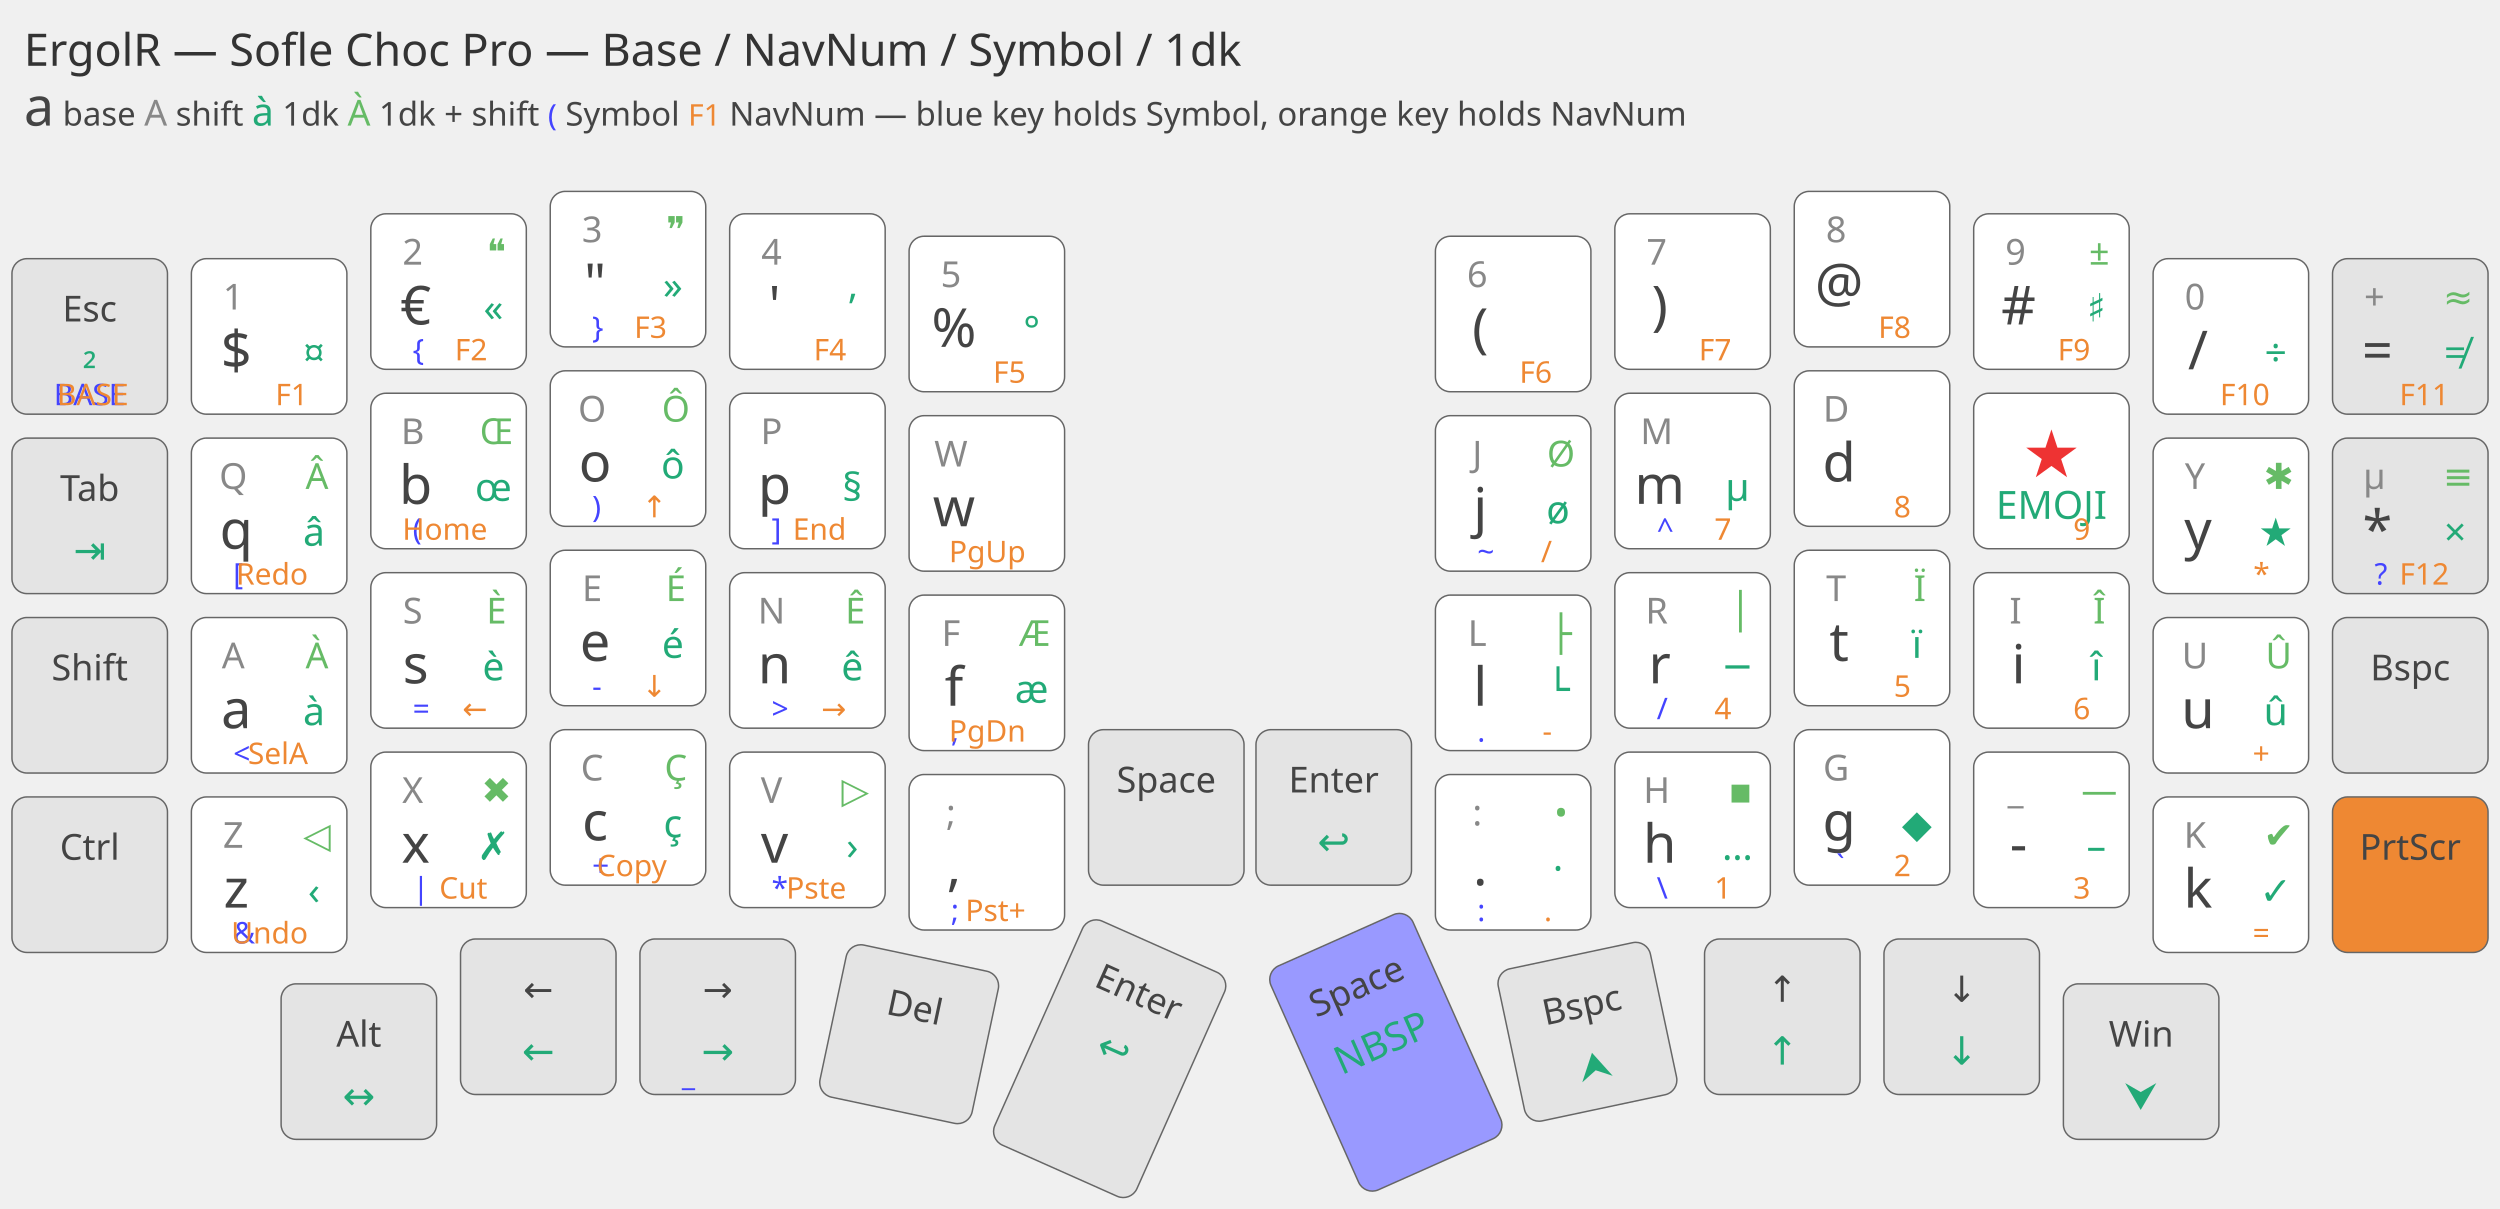
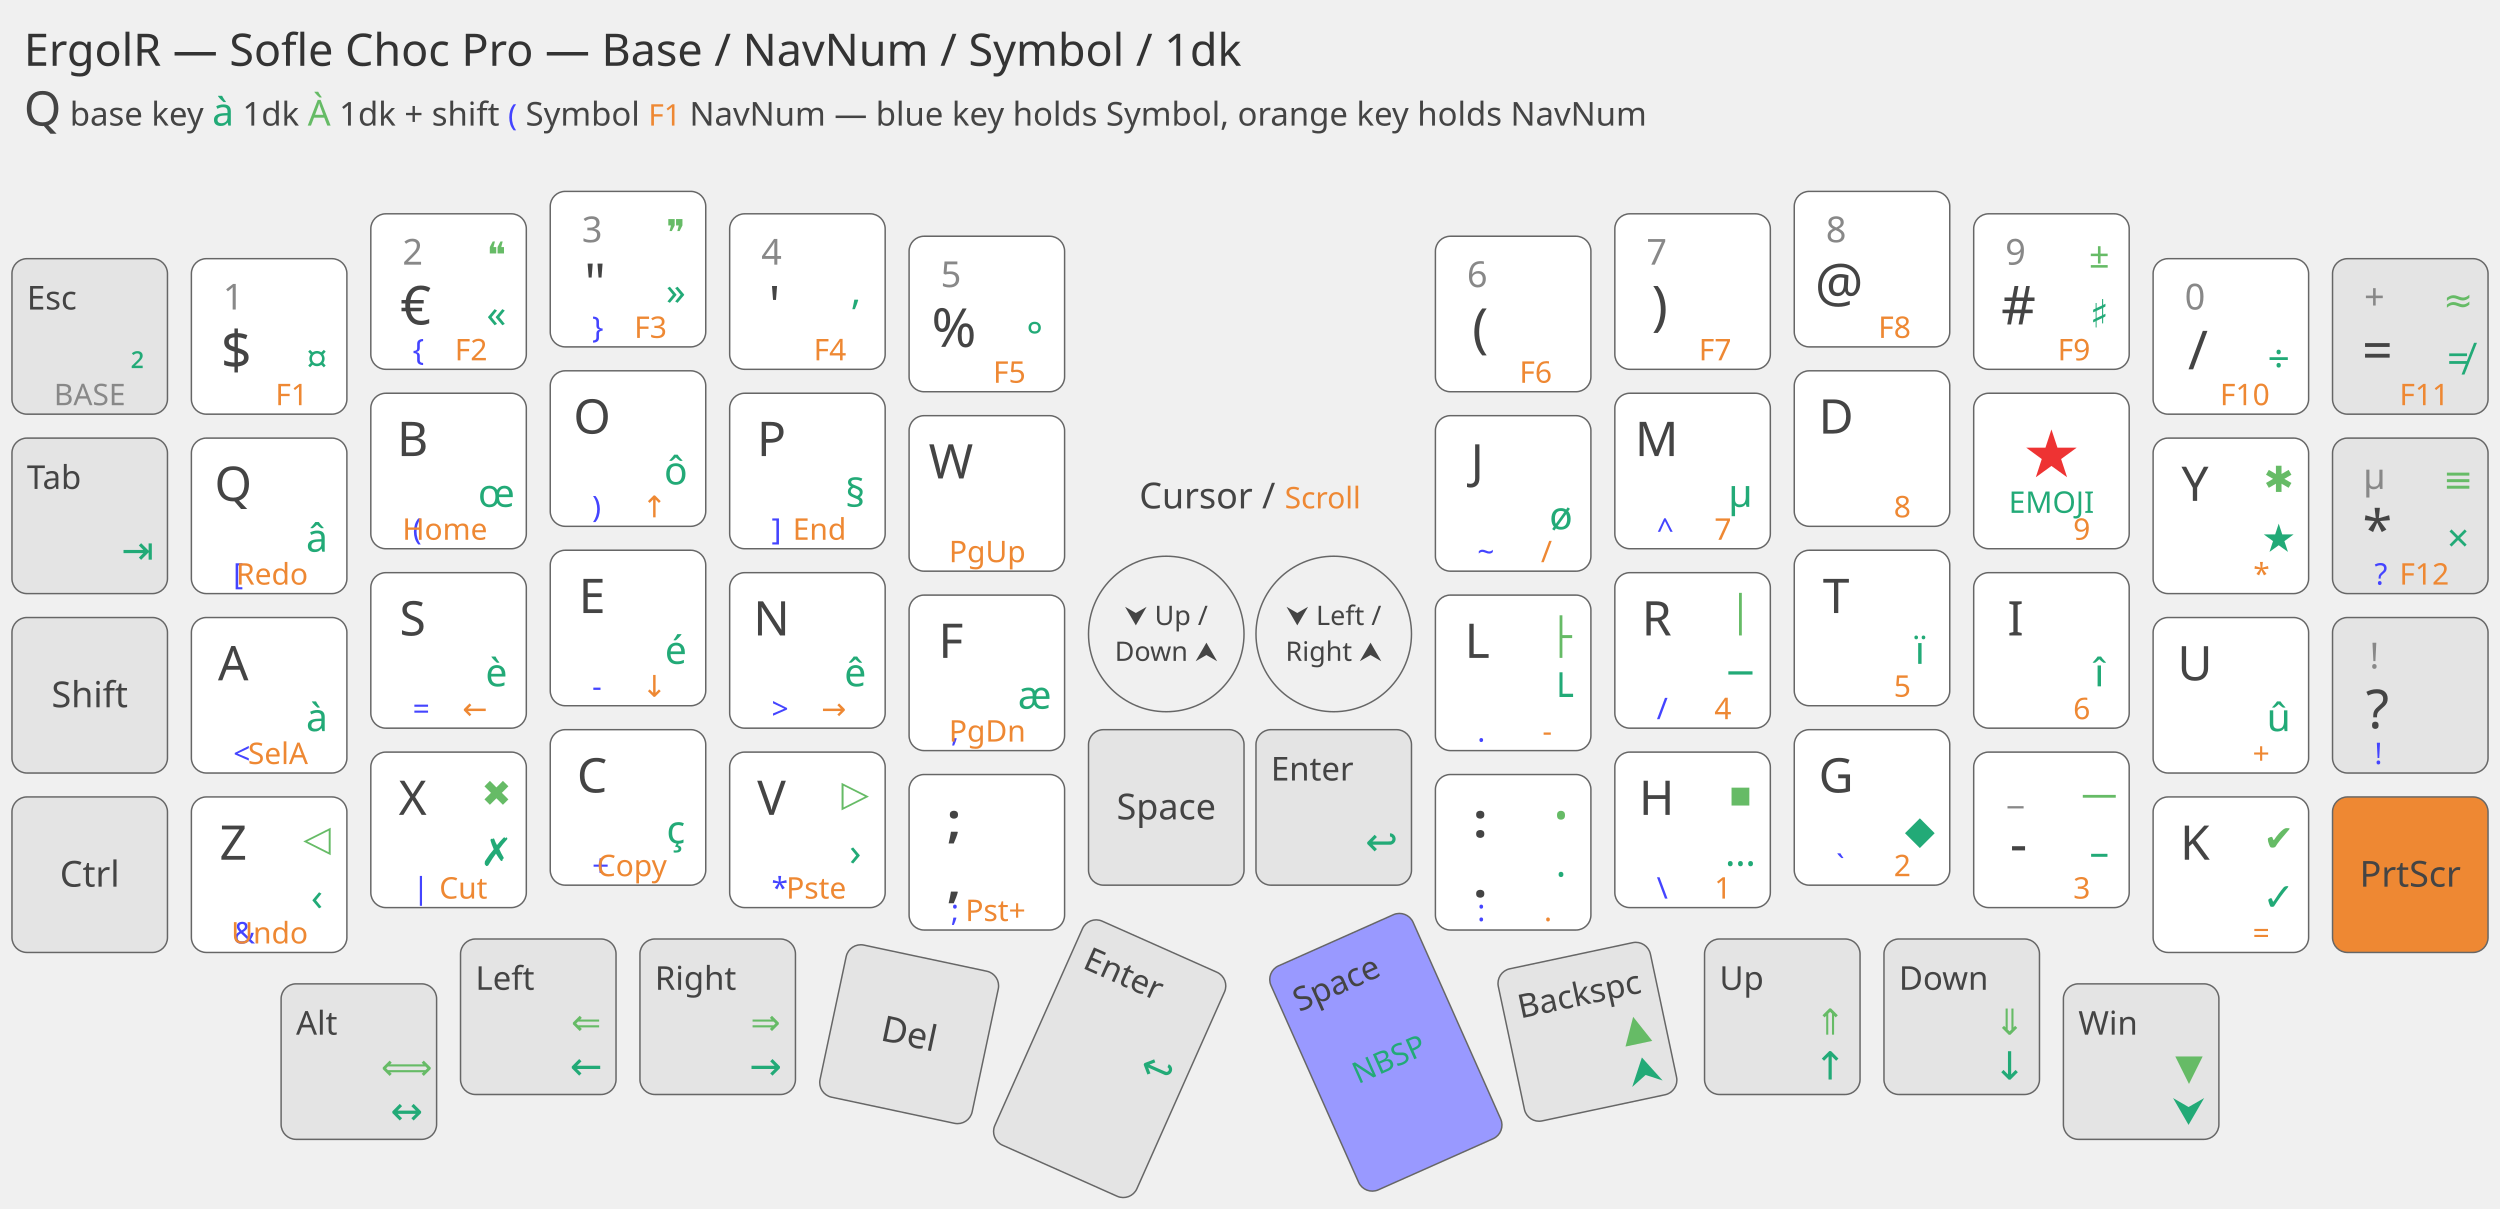
<svg xmlns="http://www.w3.org/2000/svg" viewBox="0 0 836 404">
  <style>
    :root { color-scheme: light dark; }
-     rect, path { fill: #fff; stroke: #666; stroke-width: .5px; }
+     rect, path, circle { fill: #fff; stroke: #666; stroke-width: .5px; }
    text { fill: #444; font: normal 18px sans-serif; text-anchor: middle; }

    .level1  { font-size: 18px; }
    .level2  { font-size: 12px; fill: #888; }
+     .letter  { font-size: 16px; }
+     .pair    { font-size: 16px; font-weight: bold; }
    .accent  { font-size: 13px; fill: #2a7; }
    .accent2 { font-size: 12px; fill: #6b6; }
    .sym     { font-size: 10px; fill: #44f; text-anchor: start; }
    .nav     { font-size: 10px; fill: #e83; text-anchor: end; }
    .cap     { font-size: 12px; }
-     .ghost   { font-size: 11px; fill: #aaa; }
-     .emoji   { font-size: 22px; }
+     .capTL   { font-size: 11px; text-anchor: start; }
+     .accent.word { font-size: 10px; }
+     .exit    { font-size: 10px; fill: #888; }
+     .ghost   { font-size: 11px; fill: #888; text-anchor: start; }
+     .emoji   { font-size: 21px; }
    .emoji.small { font-size: 15px; }
+     .ename   { font-size: 9px; fill: #888; }
    .deadKey { fill: #e33; }
    .big     { font-size: 22px; }
    .specialKey rect { fill: #e4e4e4; }
    .title   { font-size: 15px; text-anchor: start; fill: #333; }
    .legend  { font-size: 11px; text-anchor: start; }
+     .legend tspan { text-anchor: start; }
+     .encTitle { font-size: 12px; }
+     .encText  { font-size: 9px; }
+     .encoder circle { fill: #f0f0f0; }

    #left  { transform: translate(  4px, 124px); }
    #right { transform: translate(480px, 124px); }

    /* column stagger */
    .col_L { transform: translate(  0px, 22.5px); }
    .col_1 { transform: translate( 60px, 22.5px); }
    .col_2 { transform: translate(120px,  7.5px); }
    .col_3 { transform: translate(180px,  0.0px); }
    .col_4 { transform: translate(240px,  7.5px); }
    .col_5 { transform: translate(300px, 15.0px); }
    .ext_L { transform: translate(360px, 120.0px); }

    .col_6 { transform: translate(  0px, 15.0px); }
    .col_7 { transform: translate( 60px,  7.5px); }
    .col_8 { transform: translate(120px,  0.0px); }
    .col_9 { transform: translate(180px,  7.5px); }
    .col_0 { transform: translate(240px, 22.5px); }
    .col_R { transform: translate(300px, 22.5px); }
    .ext_R { transform: translate(-60px, 120.0px); }

    /* thumb clusters, positioned with magic numbers */
    .thb_1 { transform: translate( 90px, 205px); }
    .thb_2 { transform: translate(150px, 190px); }
    .thb_3 { transform: translate(210px, 190px); }
    .thb_4 { transform: translate(280px, 191px); }
    .thb_5 { transform: translate(360px, 182px); }
    .thb_4 g { transform: rotate(12deg); }
    .thb_5 g { transform: rotate(24deg); }

    .thb_0 { transform: translate(210px, 205px); }
    .thb_9 { transform: translate(150px, 190px); }
    .thb_8 { transform: translate( 90px, 190px); }
    .thb_7 { transform: translate( 20px, 201px); }
    .thb_6 { transform: translate(-57px, 201px); }
    .thb_7 g { transform: rotate(-12deg); }
    .thb_6 g { transform: rotate(-24deg); }

    /* the two layer keys carry the colour of the layer they reach */
    #sym rect { fill: #99f; }
    #nav rect { fill: #e83; }
    #dk  rect { fill: #f99; }

    @media (prefers-color-scheme: dark) {
-       rect, path       { fill: #444; }
+       rect, path, circle { fill: #444; }
      text             { fill: #bbb; }
      .specialKey rect { fill: #333; }
+       .encoder circle  { fill: #3a3a3a; }
      .level2          { fill: #888; }
      .accent          { fill: #6b6; }
      .accent2         { fill: #4a4; }
-       .ghost           { fill: #777; }
+       .ghost           { fill: #999; }
+       .ename           { fill: #999; }
      .title           { fill: #ccc; }
+       .exit            { fill: #999; }
      #sym rect        { fill: #77d; }
      #nav rect        { fill: #c72; }
      #dk  rect        { fill: #b44; }
      #sym text, #nav text, #dk text { fill: #fff; }
    }
  </style>
  <text x="8" y="22" class="title">ErgolR — Sofle Choc Pro — Base / NavNum / Symbol / 1dk</text>
  <text x="8" y="42" class="legend">
-     <tspan class="level1">a</tspan> base  <tspan class="level2">A</tspan> shift  <tspan class="accent">à</tspan> 1dk  <tspan class="accent2">À</tspan> 1dk + shift  <tspan class="sym">(</tspan> Symbol  <tspan class="nav">F1</tspan> NavNum  — blue key holds Symbol, orange key holds NavNum</text>
+     <tspan class="letter">Q</tspan> base key  <tspan class="accent">à</tspan> 1dk  <tspan class="accent2">À</tspan> 1dk + shift  <tspan class="sym">(</tspan> Symbol  <tspan class="nav">F1</tspan> NavNum  — blue key holds Symbol, orange key holds NavNum</text>
+   <g class="encoder">
+     <text x="418" y="170" class="encTitle">
+       <tspan>Cursor</tspan> / <tspan class="nav" style="text-anchor: middle">Scroll</tspan>
+     </text>
+     <circle cx="390" cy="212" r="26" />
+     <text x="390" y="209" class="encText">⮟ Up /</text>
+     <text x="390" y="221" class="encText">Down ⮝</text>
+     <circle cx="446" cy="212" r="26" />
+     <text x="446" y="209" class="encText">⮟ Left /</text>
+     <text x="446" y="221" class="encText">Right ⮝</text>
+   </g>
  <g id="left">
    <g class="col_L specialKey">
      <g transform="translate(0 -60)">
        <rect width="52" height="52" rx="5" ry="5" />
-         <text x="26" y="21" class="cap">Esc</text>
-         <text x="26" y="42" class="accent">²</text>
-         <text x="14" y="49" class="sym">BASE</text>
-         <text x="39" y="49" class="nav">BASE</text>
-       </g>
-       <g transform="translate(0 0)">
-         <rect width="52" height="52" rx="5" ry="5" />
-         <text x="26" y="21" class="cap">Tab</text>
-         <text x="26" y="42" class="accent">⇥</text>
-       </g>
-       <g transform="translate(0 60)">
-         <rect width="52" height="52" rx="5" ry="5" />
-         <text x="26" y="21" class="cap">Shift</text>
-       </g>
-       <g transform="translate(0 120)">
-         <rect width="52" height="52" rx="5" ry="5" />
-         <text x="26" y="21" class="cap">Ctrl</text>
+         <text x="5" y="17" class="capTL">Esc</text>
+         <text x="42" y="42" class="accent">²</text>
+         <text x="26" y="49" class="exit">BASE</text>
+       </g>
+       <g transform="translate(0 0)">
+         <rect width="52" height="52" rx="5" ry="5" />
+         <text x="5" y="17" class="capTL">Tab</text>
+         <text x="42" y="42" class="accent">⇥</text>
+       </g>
+       <g transform="translate(0 60)">
+         <rect width="52" height="52" rx="5" ry="5" />
+         <text x="26" y="30" class="cap">Shift</text>
+       </g>
+       <g transform="translate(0 120)">
+         <rect width="52" height="52" rx="5" ry="5" />
+         <text x="26" y="30" class="cap">Ctrl</text>
      </g>
    </g>
    <g class="col_1">
      <g transform="translate(0 -60)">
        <rect width="52" height="52" rx="5" ry="5" />
        <text x="14" y="17" class="level2">1</text>
        <text x="15" y="37" class="level1">$</text>
-         <text x="41" y="36" class="accent">¤</text>
+         <text x="42" y="38" class="accent">¤</text>
        <text x="39" y="49" class="nav">F1</text>
      </g>
      <g transform="translate(0 0)">
        <rect width="52" height="52" rx="5" ry="5" />
-         <text x="14" y="17" class="level2">Q</text>
-         <text x="15" y="37" class="level1">q</text>
-         <text x="42" y="17" class="accent2">Â</text>
-         <text x="41" y="36" class="accent">â</text>
+         <text x="14" y="21" class="letter">Q</text>
+         <text x="42" y="38" class="accent">â</text>
        <text x="14" y="49" class="sym">[</text>
        <text x="39" y="49" class="nav">Redo</text>
      </g>
      <g transform="translate(0 60)">
        <rect width="52" height="52" rx="5" ry="5" />
-         <text x="14" y="17" class="level2">A</text>
-         <text x="15" y="37" class="level1">a</text>
-         <text x="42" y="17" class="accent2">À</text>
-         <text x="41" y="36" class="accent">à</text>
+         <text x="14" y="21" class="letter">A</text>
+         <text x="42" y="38" class="accent">à</text>
        <text x="14" y="49" class="sym">&lt;</text>
        <text x="39" y="49" class="nav">SelA</text>
      </g>
      <g transform="translate(0 120)">
        <rect width="52" height="52" rx="5" ry="5" />
-         <text x="14" y="17" class="level2">Z</text>
-         <text x="15" y="37" class="level1">z</text>
-         <text x="42" y="17" class="accent2">◁</text>
-         <text x="41" y="36" class="accent">‹</text>
+         <text x="14" y="21" class="letter">Z</text>
+         <text x="42" y="18" class="accent2">◁</text>
+         <text x="42" y="38" class="accent">‹</text>
        <text x="14" y="49" class="sym">&amp;</text>
        <text x="39" y="49" class="nav">Undo</text>
      </g>
    </g>
    <g class="col_2">
      <g transform="translate(0 -60)">
        <rect width="52" height="52" rx="5" ry="5" />
        <text x="14" y="17" class="level2">2</text>
        <text x="15" y="37" class="level1">€</text>
-         <text x="42" y="17" class="accent2">❝</text>
-         <text x="41" y="36" class="accent">«</text>
+         <text x="42" y="18" class="accent2">❝</text>
+         <text x="42" y="38" class="accent">«</text>
        <text x="14" y="49" class="sym">{</text>
        <text x="39" y="49" class="nav">F2</text>
      </g>
      <g transform="translate(0 0)">
        <rect width="52" height="52" rx="5" ry="5" />
-         <text x="14" y="17" class="level2">B</text>
-         <text x="15" y="37" class="level1">b</text>
-         <text x="42" y="17" class="accent2">Œ</text>
-         <text x="41" y="36" class="accent">œ</text>
+         <text x="14" y="21" class="letter">B</text>
+         <text x="42" y="38" class="accent">œ</text>
        <text x="14" y="49" class="sym">(</text>
        <text x="39" y="49" class="nav">Home</text>
      </g>
      <g transform="translate(0 60)">
        <rect width="52" height="52" rx="5" ry="5" />
-         <text x="14" y="17" class="level2">S</text>
-         <text x="15" y="37" class="level1">s</text>
-         <text x="42" y="17" class="accent2">È</text>
-         <text x="41" y="36" class="accent">è</text>
+         <text x="14" y="21" class="letter">S</text>
+         <text x="42" y="38" class="accent">è</text>
        <text x="14" y="49" class="sym">=</text>
        <text x="39" y="49" class="nav">←</text>
      </g>
      <g transform="translate(0 120)">
        <rect width="52" height="52" rx="5" ry="5" />
-         <text x="14" y="17" class="level2">X</text>
-         <text x="15" y="37" class="level1">x</text>
-         <text x="42" y="17" class="accent2">✖</text>
-         <text x="41" y="36" class="accent">✗</text>
+         <text x="14" y="21" class="letter">X</text>
+         <text x="42" y="18" class="accent2">✖</text>
+         <text x="42" y="38" class="accent">✗</text>
        <text x="14" y="49" class="sym">|</text>
        <text x="39" y="49" class="nav">Cut</text>
      </g>
    </g>
    <g class="col_3">
      <g transform="translate(0 -60)">
        <rect width="52" height="52" rx="5" ry="5" />
        <text x="14" y="17" class="level2">3</text>
        <text x="15" y="37" class="level1">"</text>
-         <text x="42" y="17" class="accent2">❞</text>
-         <text x="41" y="36" class="accent">»</text>
+         <text x="42" y="18" class="accent2">❞</text>
+         <text x="42" y="38" class="accent">»</text>
        <text x="14" y="49" class="sym">}</text>
        <text x="39" y="49" class="nav">F3</text>
      </g>
      <g transform="translate(0 0)">
        <rect width="52" height="52" rx="5" ry="5" />
-         <text x="14" y="17" class="level2">O</text>
-         <text x="15" y="37" class="level1">o</text>
-         <text x="42" y="17" class="accent2">Ô</text>
-         <text x="41" y="36" class="accent">ô</text>
+         <text x="14" y="21" class="letter">O</text>
+         <text x="42" y="38" class="accent">ô</text>
        <text x="14" y="49" class="sym">)</text>
        <text x="39" y="49" class="nav">↑</text>
      </g>
      <g transform="translate(0 60)">
        <rect width="52" height="52" rx="5" ry="5" />
-         <text x="14" y="17" class="level2">E</text>
-         <text x="15" y="37" class="level1">e</text>
-         <text x="42" y="17" class="accent2">É</text>
-         <text x="41" y="36" class="accent">é</text>
+         <text x="14" y="21" class="letter">E</text>
+         <text x="42" y="38" class="accent">é</text>
        <text x="14" y="49" class="sym">-</text>
        <text x="39" y="49" class="nav">↓</text>
      </g>
      <g transform="translate(0 120)">
        <rect width="52" height="52" rx="5" ry="5" />
-         <text x="14" y="17" class="level2">C</text>
-         <text x="15" y="37" class="level1">c</text>
-         <text x="42" y="17" class="accent2">Ç</text>
-         <text x="41" y="36" class="accent">ç</text>
+         <text x="14" y="21" class="letter">C</text>
+         <text x="42" y="38" class="accent">ç</text>
        <text x="14" y="49" class="sym">+</text>
        <text x="39" y="49" class="nav">Copy</text>
      </g>
    </g>
    <g class="col_4">
      <g transform="translate(0 -60)">
        <rect width="52" height="52" rx="5" ry="5" />
        <text x="14" y="17" class="level2">4</text>
        <text x="15" y="37" class="level1">'</text>
-         <text x="41" y="36" class="accent">’</text>
+         <text x="42" y="38" class="accent">’</text>
        <text x="39" y="49" class="nav">F4</text>
      </g>
      <g transform="translate(0 0)">
        <rect width="52" height="52" rx="5" ry="5" />
-         <text x="14" y="17" class="level2">P</text>
-         <text x="15" y="37" class="level1">p</text>
-         <text x="41" y="36" class="accent">§</text>
+         <text x="14" y="21" class="letter">P</text>
+         <text x="42" y="38" class="accent">§</text>
        <text x="14" y="49" class="sym">]</text>
        <text x="39" y="49" class="nav">End</text>
      </g>
      <g transform="translate(0 60)">
        <rect width="52" height="52" rx="5" ry="5" />
-         <text x="14" y="17" class="level2">N</text>
-         <text x="15" y="37" class="level1">n</text>
-         <text x="42" y="17" class="accent2">Ê</text>
-         <text x="41" y="36" class="accent">ê</text>
+         <text x="14" y="21" class="letter">N</text>
+         <text x="42" y="38" class="accent">ê</text>
        <text x="14" y="49" class="sym">&gt;</text>
        <text x="39" y="49" class="nav">→</text>
      </g>
      <g transform="translate(0 120)">
        <rect width="52" height="52" rx="5" ry="5" />
-         <text x="14" y="17" class="level2">V</text>
-         <text x="15" y="37" class="level1">v</text>
-         <text x="42" y="17" class="accent2">▷</text>
-         <text x="41" y="36" class="accent">›</text>
+         <text x="14" y="21" class="letter">V</text>
+         <text x="42" y="18" class="accent2">▷</text>
+         <text x="42" y="38" class="accent">›</text>
        <text x="14" y="49" class="sym">*</text>
        <text x="39" y="49" class="nav">Pste</text>
      </g>
    </g>
    <g class="col_5">
      <g transform="translate(0 -60)">
        <rect width="52" height="52" rx="5" ry="5" />
        <text x="14" y="17" class="level2">5</text>
        <text x="15" y="37" class="level1">%</text>
-         <text x="41" y="36" class="accent">°</text>
+         <text x="42" y="38" class="accent">°</text>
        <text x="39" y="49" class="nav">F5</text>
      </g>
      <g transform="translate(0 0)">
        <rect width="52" height="52" rx="5" ry="5" />
-         <text x="14" y="17" class="level2">W</text>
-         <text x="15" y="37" class="level1">w</text>
+         <text x="14" y="21" class="letter">W</text>
        <text x="39" y="49" class="nav">PgUp</text>
      </g>
      <g transform="translate(0 60)">
        <rect width="52" height="52" rx="5" ry="5" />
-         <text x="14" y="17" class="level2">F</text>
-         <text x="15" y="37" class="level1">f</text>
-         <text x="42" y="17" class="accent2">Æ</text>
-         <text x="41" y="36" class="accent">æ</text>
+         <text x="14" y="21" class="letter">F</text>
+         <text x="42" y="38" class="accent">æ</text>
        <text x="14" y="49" class="sym">,</text>
        <text x="39" y="49" class="nav">PgDn</text>
      </g>
      <g transform="translate(0 120)">
        <rect width="52" height="52" rx="5" ry="5" />
-         <text x="14" y="17" class="level2">;</text>
-         <text x="15" y="37" class="level1">,</text>
+         <text x="15" y="21" class="pair">;</text>
+         <text x="15" y="41" class="pair">,</text>
        <text x="14" y="49" class="sym">;</text>
        <text x="39" y="49" class="nav">Pst+</text>
      </g>
    </g>
    <g class="ext_L specialKey">
      <g>
        <rect width="52" height="52" rx="5" ry="5" />
-         <text x="26" y="21" class="cap">Space</text>
+         <text x="26" y="30" class="cap">Space</text>
      </g>
    </g>
    <g class="thb_5 specialKey">
      <g>
        <rect width="52" height="82" rx="5" ry="5" />
-         <text x="26" y="21" class="cap">Enter</text>
-         <text x="26" y="42" class="accent">↩</text>
+         <text x="5" y="17" class="capTL">Enter</text>
+         <text x="42" y="42" class="accent">↩</text>
      </g>
    </g>
    <g class="thb_4 specialKey">
      <g>
        <rect width="52" height="52" rx="5" ry="5" />
-         <text x="26" y="21" class="cap">Del</text>
+         <text x="26" y="30" class="cap">Del</text>
      </g>
    </g>
    <g class="thb_3 specialKey">
      <g>
        <rect width="52" height="52" rx="5" ry="5" />
-         <text x="26" y="21" class="cap">→</text>
-         <text x="26" y="42" class="accent">→</text>
-         <text x="14" y="49" class="sym">_</text>
+         <text x="5" y="17" class="capTL">Right</text>
+         <text x="42" y="32" class="accent2">⇒</text>
+         <text x="42" y="47" class="accent">→</text>
      </g>
    </g>
    <g class="thb_2 specialKey">
      <g>
        <rect width="52" height="52" rx="5" ry="5" />
-         <text x="26" y="21" class="cap">←</text>
-         <text x="26" y="42" class="accent">←</text>
+         <text x="5" y="17" class="capTL">Left</text>
+         <text x="42" y="32" class="accent2">⇐</text>
+         <text x="42" y="47" class="accent">←</text>
      </g>
    </g>
    <g class="thb_1 specialKey">
      <g>
        <rect width="52" height="52" rx="5" ry="5" />
-         <text x="26" y="21" class="cap">Alt</text>
-         <text x="26" y="42" class="accent">↔</text>
+         <text x="5" y="17" class="capTL">Alt</text>
+         <text x="42" y="32" class="accent2">⟺</text>
+         <text x="42" y="47" class="accent">↔</text>
      </g>
    </g>
  </g>
  <g id="right">
    <g class="col_6">
      <g transform="translate(0 -60)">
        <rect width="52" height="52" rx="5" ry="5" />
        <text x="14" y="17" class="level2">6</text>
        <text x="15" y="37" class="level1">(</text>
        <text x="39" y="49" class="nav">F6</text>
      </g>
      <g transform="translate(0 0)">
        <rect width="52" height="52" rx="5" ry="5" />
-         <text x="14" y="17" class="level2">J</text>
-         <text x="15" y="37" class="level1">j</text>
-         <text x="42" y="17" class="accent2">Ø</text>
-         <text x="41" y="36" class="accent">ø</text>
+         <text x="14" y="21" class="letter">J</text>
+         <text x="42" y="38" class="accent">ø</text>
        <text x="14" y="49" class="sym">~</text>
        <text x="39" y="49" class="nav">/</text>
      </g>
      <g transform="translate(0 60)">
        <rect width="52" height="52" rx="5" ry="5" />
-         <text x="14" y="17" class="level2">L</text>
-         <text x="15" y="37" class="level1">l</text>
-         <text x="42" y="17" class="accent2">├</text>
-         <text x="41" y="36" class="accent">└</text>
+         <text x="14" y="21" class="letter">L</text>
+         <text x="42" y="18" class="accent2">├</text>
+         <text x="42" y="38" class="accent">└</text>
        <text x="14" y="49" class="sym">.</text>
        <text x="39" y="49" class="nav">-</text>
      </g>
      <g transform="translate(0 120)">
        <rect width="52" height="52" rx="5" ry="5" />
-         <text x="14" y="17" class="level2">:</text>
-         <text x="15" y="37" class="level1">.</text>
-         <text x="42" y="17" class="accent2">•</text>
-         <text x="41" y="36" class="accent">·</text>
+         <text x="15" y="21" class="pair">:</text>
+         <text x="15" y="41" class="pair">.</text>
+         <text x="42" y="18" class="accent2">•</text>
+         <text x="42" y="38" class="accent">·</text>
        <text x="14" y="49" class="sym">:</text>
        <text x="39" y="49" class="nav">.</text>
      </g>
    </g>
    <g class="col_7">
      <g transform="translate(0 -60)">
        <rect width="52" height="52" rx="5" ry="5" />
        <text x="14" y="17" class="level2">7</text>
        <text x="15" y="37" class="level1">)</text>
        <text x="39" y="49" class="nav">F7</text>
      </g>
      <g transform="translate(0 0)">
        <rect width="52" height="52" rx="5" ry="5" />
-         <text x="14" y="17" class="level2">M</text>
-         <text x="15" y="37" class="level1">m</text>
-         <text x="41" y="36" class="accent">µ</text>
+         <text x="14" y="21" class="letter">M</text>
+         <text x="42" y="38" class="accent">µ</text>
        <text x="14" y="49" class="sym">^</text>
        <text x="39" y="49" class="nav">7</text>
      </g>
      <g transform="translate(0 60)">
        <rect width="52" height="52" rx="5" ry="5" />
-         <text x="14" y="17" class="level2">R</text>
-         <text x="15" y="37" class="level1">r</text>
-         <text x="42" y="17" class="accent2">│</text>
-         <text x="41" y="36" class="accent">─</text>
+         <text x="14" y="21" class="letter">R</text>
+         <text x="42" y="18" class="accent2">│</text>
+         <text x="42" y="38" class="accent">─</text>
        <text x="14" y="49" class="sym">/</text>
        <text x="39" y="49" class="nav">4</text>
      </g>
      <g transform="translate(0 120)">
        <rect width="52" height="52" rx="5" ry="5" />
-         <text x="14" y="17" class="level2">H</text>
-         <text x="15" y="37" class="level1">h</text>
-         <text x="42" y="17" class="accent2">▪</text>
-         <text x="41" y="36" class="accent">…</text>
+         <text x="14" y="21" class="letter">H</text>
+         <text x="42" y="18" class="accent2">▪</text>
+         <text x="42" y="38" class="accent">…</text>
        <text x="14" y="49" class="sym">\</text>
        <text x="39" y="49" class="nav">1</text>
      </g>
    </g>
    <g class="col_8">
      <g transform="translate(0 -60)">
        <rect width="52" height="52" rx="5" ry="5" />
        <text x="14" y="17" class="level2">8</text>
        <text x="15" y="37" class="level1">@</text>
        <text x="39" y="49" class="nav">F8</text>
      </g>
      <g transform="translate(0 0)">
        <rect width="52" height="52" rx="5" ry="5" />
-         <text x="14" y="17" class="level2">D</text>
-         <text x="15" y="37" class="level1">d</text>
+         <text x="14" y="21" class="letter">D</text>
        <text x="39" y="49" class="nav">8</text>
      </g>
      <g transform="translate(0 60)">
        <rect width="52" height="52" rx="5" ry="5" />
-         <text x="14" y="17" class="level2">T</text>
-         <text x="15" y="37" class="level1">t</text>
-         <text x="42" y="17" class="accent2">Ï</text>
-         <text x="41" y="36" class="accent">ï</text>
+         <text x="14" y="21" class="letter">T</text>
+         <text x="42" y="38" class="accent">ï</text>
        <text x="39" y="49" class="nav">5</text>
      </g>
      <g transform="translate(0 120)">
        <rect width="52" height="52" rx="5" ry="5" />
-         <text x="14" y="17" class="level2">G</text>
-         <text x="15" y="37" class="level1">g</text>
-         <text x="41" y="36" class="accent">◆</text>
+         <text x="14" y="21" class="letter">G</text>
+         <text x="42" y="38" class="accent">◆</text>
        <text x="14" y="49" class="sym">`</text>
        <text x="39" y="49" class="nav">2</text>
      </g>
    </g>
    <g class="col_9">
      <g transform="translate(0 -60)">
        <rect width="52" height="52" rx="5" ry="5" />
        <text x="14" y="17" class="level2">9</text>
        <text x="15" y="37" class="level1">#</text>
-         <text x="42" y="17" class="accent2">±</text>
-         <text x="41" y="36" class="accent">♯</text>
+         <text x="42" y="18" class="accent2">±</text>
+         <text x="42" y="38" class="accent">♯</text>
        <text x="39" y="49" class="nav">F9</text>
      </g>
      <g transform="translate(0 0)">
        <rect width="52" height="52" rx="5" ry="5" />
        <text x="26" y="28" class="deadKey big">★</text>
-         <text x="26" y="42" class="accent">EMOJI</text>
+         <text x="26" y="40" class="accent word">EMOJI</text>
        <text x="39" y="49" class="nav">9</text>
      </g>
      <g transform="translate(0 60)">
        <rect width="52" height="52" rx="5" ry="5" />
-         <text x="14" y="17" class="level2">I</text>
-         <text x="15" y="37" class="level1">i</text>
-         <text x="42" y="17" class="accent2">Î</text>
-         <text x="41" y="36" class="accent">î</text>
+         <text x="14" y="21" class="letter">I</text>
+         <text x="42" y="38" class="accent">î</text>
        <text x="39" y="49" class="nav">6</text>
      </g>
      <g transform="translate(0 120)">
        <rect width="52" height="52" rx="5" ry="5" />
        <text x="14" y="17" class="level2">_</text>
        <text x="15" y="37" class="level1">-</text>
-         <text x="42" y="17" class="accent2">—</text>
-         <text x="41" y="36" class="accent">–</text>
+         <text x="42" y="18" class="accent2">—</text>
+         <text x="42" y="38" class="accent">–</text>
        <text x="39" y="49" class="nav">3</text>
      </g>
    </g>
    <g class="col_0">
      <g transform="translate(0 -60)">
        <rect width="52" height="52" rx="5" ry="5" />
        <text x="14" y="17" class="level2">0</text>
        <text x="15" y="37" class="level1">/</text>
-         <text x="41" y="36" class="accent">÷</text>
+         <text x="42" y="38" class="accent">÷</text>
        <text x="39" y="49" class="nav">F10</text>
      </g>
      <g transform="translate(0 0)">
        <rect width="52" height="52" rx="5" ry="5" />
-         <text x="14" y="17" class="level2">Y</text>
-         <text x="15" y="37" class="level1">y</text>
-         <text x="42" y="17" class="accent2">✱</text>
-         <text x="41" y="36" class="accent">★</text>
+         <text x="14" y="21" class="letter">Y</text>
+         <text x="42" y="18" class="accent2">✱</text>
+         <text x="42" y="38" class="accent">★</text>
        <text x="39" y="49" class="nav">*</text>
      </g>
      <g transform="translate(0 60)">
        <rect width="52" height="52" rx="5" ry="5" />
-         <text x="14" y="17" class="level2">U</text>
-         <text x="15" y="37" class="level1">u</text>
-         <text x="42" y="17" class="accent2">Û</text>
-         <text x="41" y="36" class="accent">û</text>
+         <text x="14" y="21" class="letter">U</text>
+         <text x="42" y="38" class="accent">û</text>
        <text x="39" y="49" class="nav">+</text>
      </g>
      <g transform="translate(0 120)">
        <rect width="52" height="52" rx="5" ry="5" />
-         <text x="14" y="17" class="level2">K</text>
-         <text x="15" y="37" class="level1">k</text>
-         <text x="42" y="17" class="accent2">✔</text>
-         <text x="41" y="36" class="accent">✓</text>
+         <text x="14" y="21" class="letter">K</text>
+         <text x="42" y="18" class="accent2">✔</text>
+         <text x="42" y="38" class="accent">✓</text>
        <text x="39" y="49" class="nav">=</text>
      </g>
    </g>
    <g class="col_R specialKey">
      <g transform="translate(0 -60)">
        <rect width="52" height="52" rx="5" ry="5" />
        <text x="14" y="17" class="level2">+</text>
        <text x="15" y="37" class="level1">=</text>
-         <text x="42" y="17" class="accent2">≈</text>
-         <text x="41" y="36" class="accent">≠</text>
+         <text x="42" y="18" class="accent2">≈</text>
+         <text x="42" y="38" class="accent">≠</text>
        <text x="39" y="49" class="nav">F11</text>
      </g>
      <g transform="translate(0 0)">
        <rect width="52" height="52" rx="5" ry="5" />
        <text x="14" y="17" class="level2">µ</text>
        <text x="15" y="37" class="level1">*</text>
-         <text x="42" y="17" class="accent2">≡</text>
-         <text x="41" y="36" class="accent">×</text>
+         <text x="42" y="18" class="accent2">≡</text>
+         <text x="42" y="38" class="accent">×</text>
        <text x="14" y="49" class="sym">?</text>
        <text x="39" y="49" class="nav">F12</text>
      </g>
      <g transform="translate(0 60)">
        <rect width="52" height="52" rx="5" ry="5" />
-         <text x="26" y="21" class="cap">Bspc</text>
+         <text x="14" y="17" class="level2">!</text>
+         <text x="15" y="37" class="level1">?</text>
+         <text x="14" y="49" class="sym">!</text>
      </g>
      <g transform="translate(0 120)" id="nav">
        <rect width="52" height="52" rx="5" ry="5" />
-         <text x="26" y="21" class="cap">PrtScr</text>
+         <text x="26" y="30" class="cap">PrtScr</text>
      </g>
    </g>
    <g class="ext_R specialKey">
      <g>
        <rect width="52" height="52" rx="5" ry="5" />
-         <text x="26" y="21" class="cap">Enter</text>
-         <text x="26" y="42" class="accent">↩</text>
+         <text x="5" y="17" class="capTL">Enter</text>
+         <text x="42" y="42" class="accent">↩</text>
      </g>
    </g>
    <g class="thb_6 specialKey" id="sym">
      <g>
        <rect width="52" height="82" rx="5" ry="5" />
-         <text x="26" y="21" class="cap">Space</text>
-         <text x="26" y="42" class="accent">NBSP</text>
+         <text x="5" y="17" class="capTL">Space</text>
+         <text x="26" y="47" class="accent word">NBSP</text>
      </g>
    </g>
    <g class="thb_7 specialKey">
      <g>
        <rect width="52" height="52" rx="5" ry="5" />
-         <text x="26" y="21" class="cap">Bspc</text>
-         <text x="26" y="42" class="accent">⮝</text>
+         <text x="5" y="17" class="capTL">Backspc</text>
+         <text x="42" y="32" class="accent2">▲</text>
+         <text x="42" y="47" class="accent">⮝</text>
      </g>
    </g>
    <g class="thb_8 specialKey">
      <g>
        <rect width="52" height="52" rx="5" ry="5" />
-         <text x="26" y="21" class="cap">↑</text>
-         <text x="26" y="42" class="accent">↑</text>
+         <text x="5" y="17" class="capTL">Up</text>
+         <text x="42" y="32" class="accent2">⇑</text>
+         <text x="42" y="47" class="accent">↑</text>
      </g>
    </g>
    <g class="thb_9 specialKey">
      <g>
        <rect width="52" height="52" rx="5" ry="5" />
-         <text x="26" y="21" class="cap">↓</text>
-         <text x="26" y="42" class="accent">↓</text>
+         <text x="5" y="17" class="capTL">Down</text>
+         <text x="42" y="32" class="accent2">⇓</text>
+         <text x="42" y="47" class="accent">↓</text>
      </g>
    </g>
    <g class="thb_0 specialKey">
      <g>
        <rect width="52" height="52" rx="5" ry="5" />
-         <text x="26" y="21" class="cap">Win</text>
-         <text x="26" y="42" class="accent">⮟</text>
+         <text x="5" y="17" class="capTL">Win</text>
+         <text x="42" y="32" class="accent2">▼</text>
+         <text x="42" y="47" class="accent">⮟</text>
      </g>
    </g>
  </g>
</svg>
